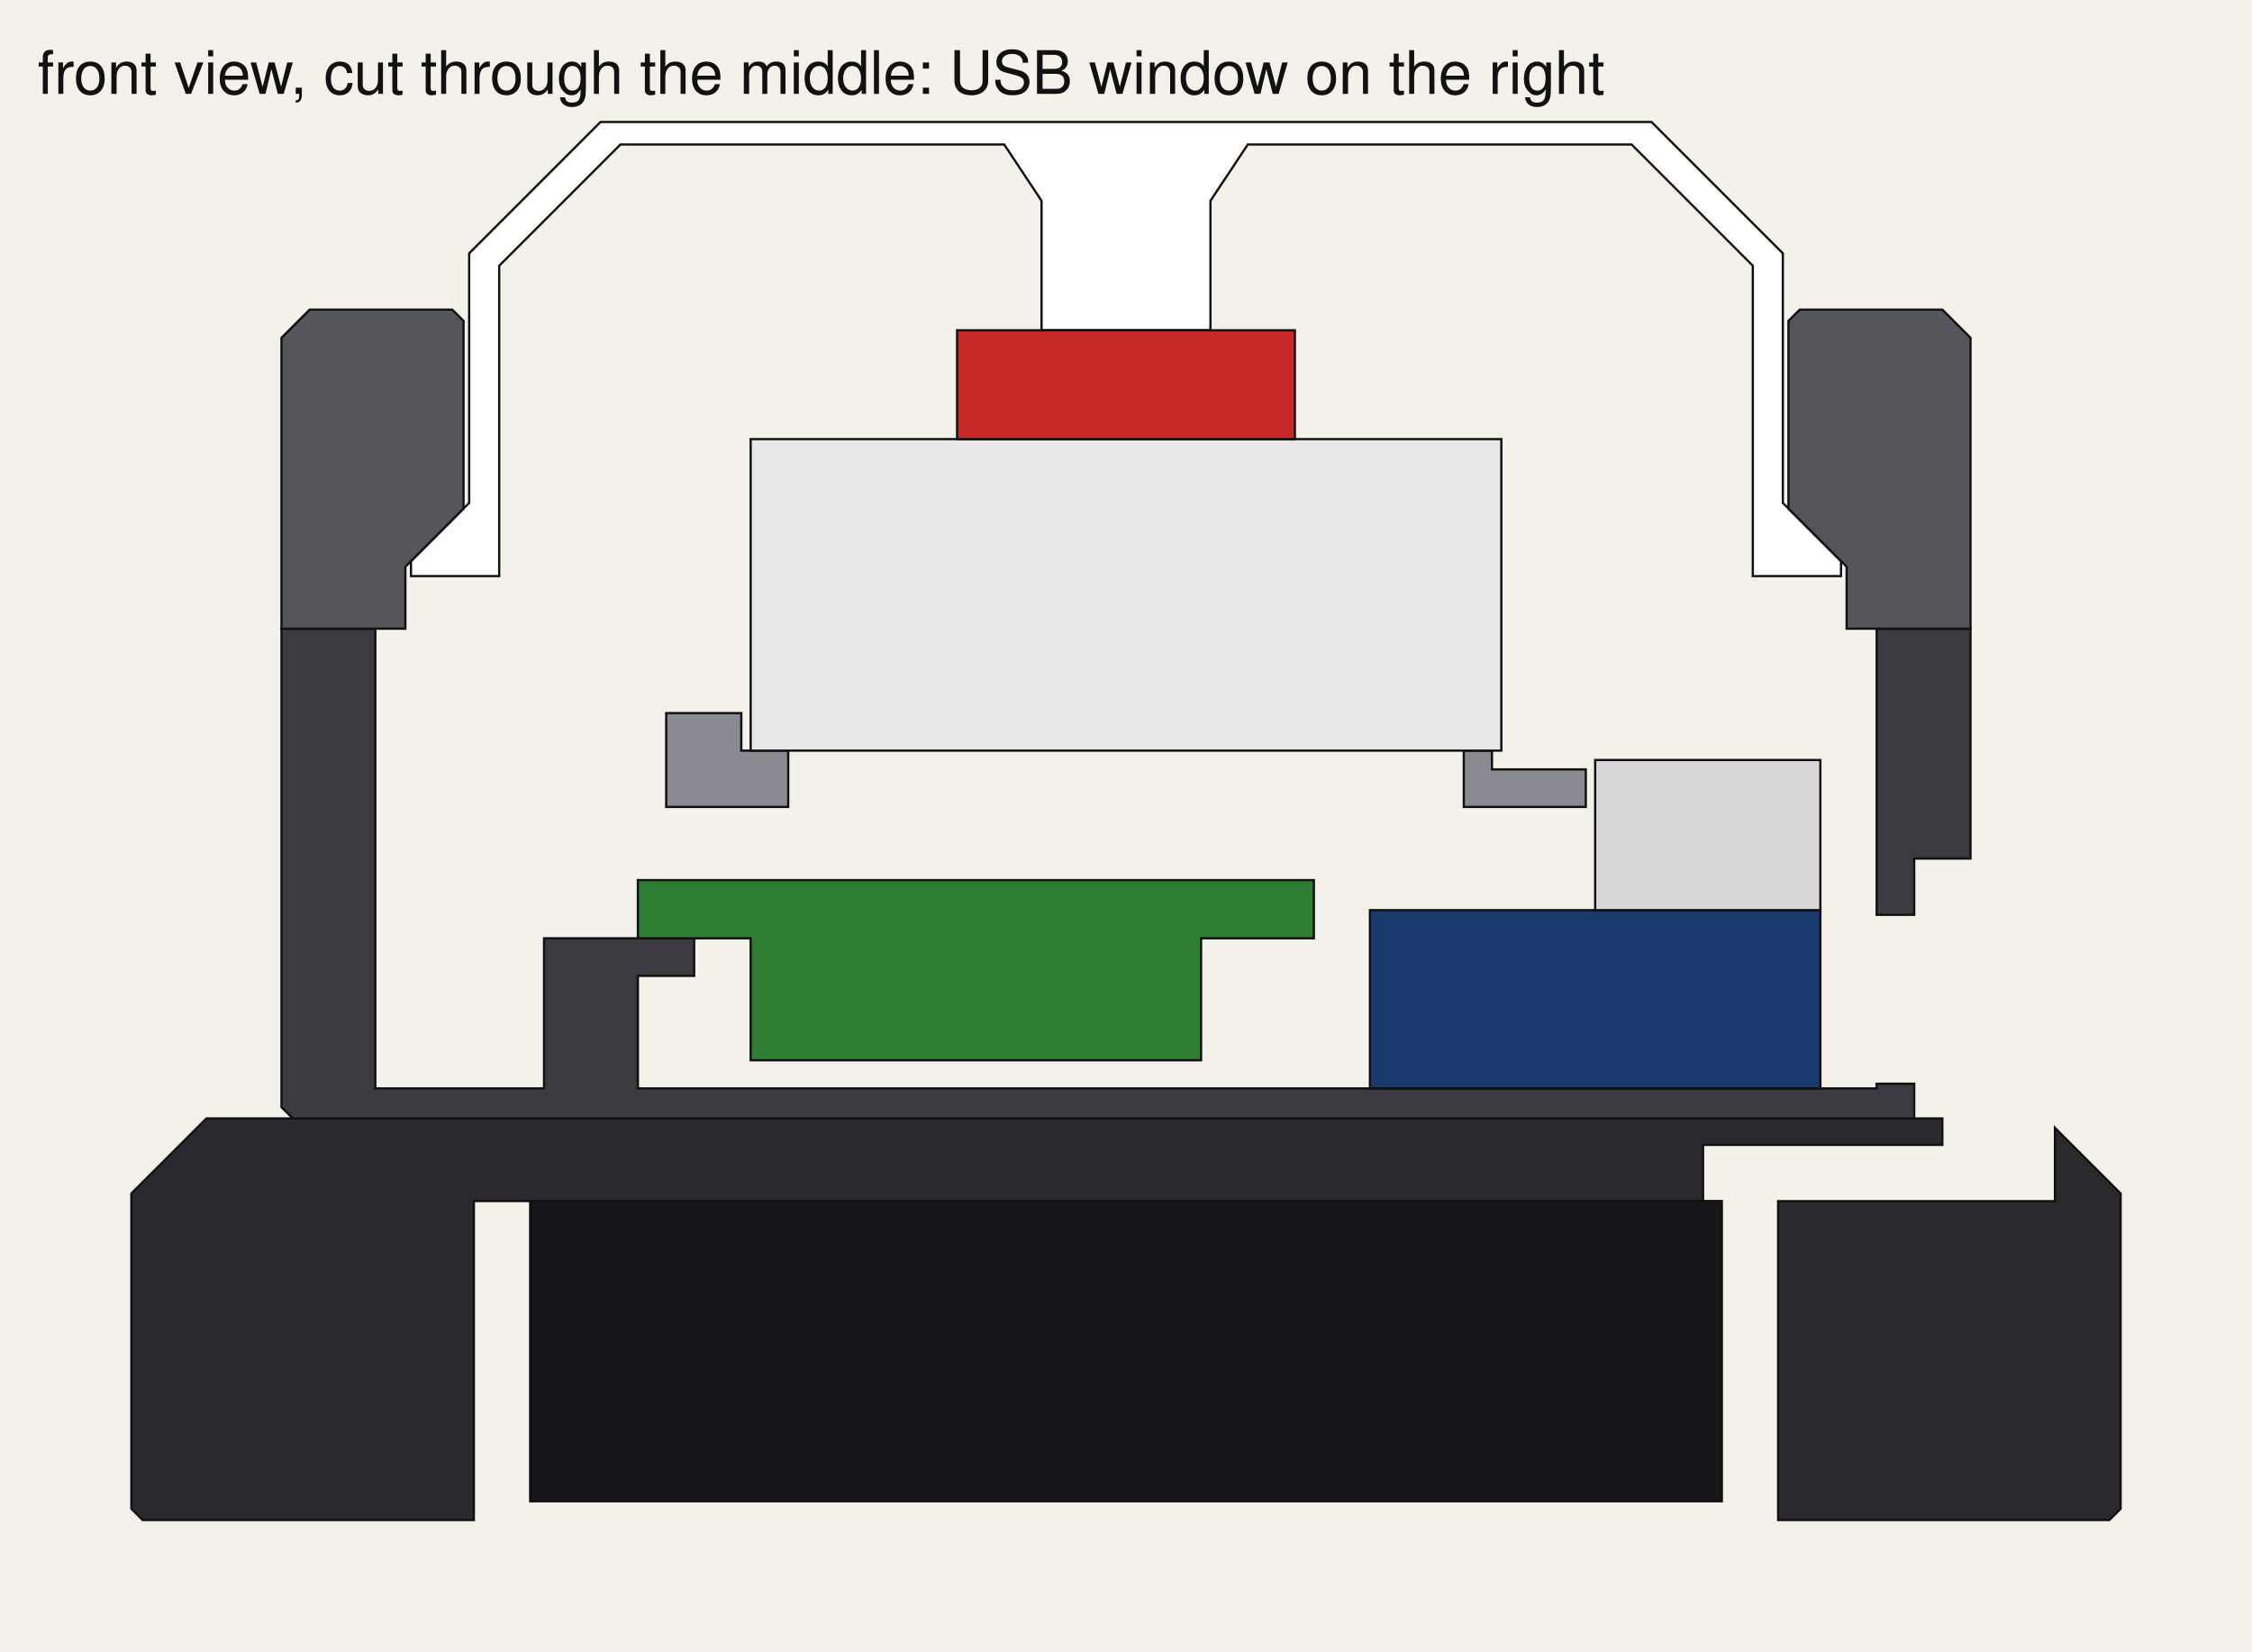
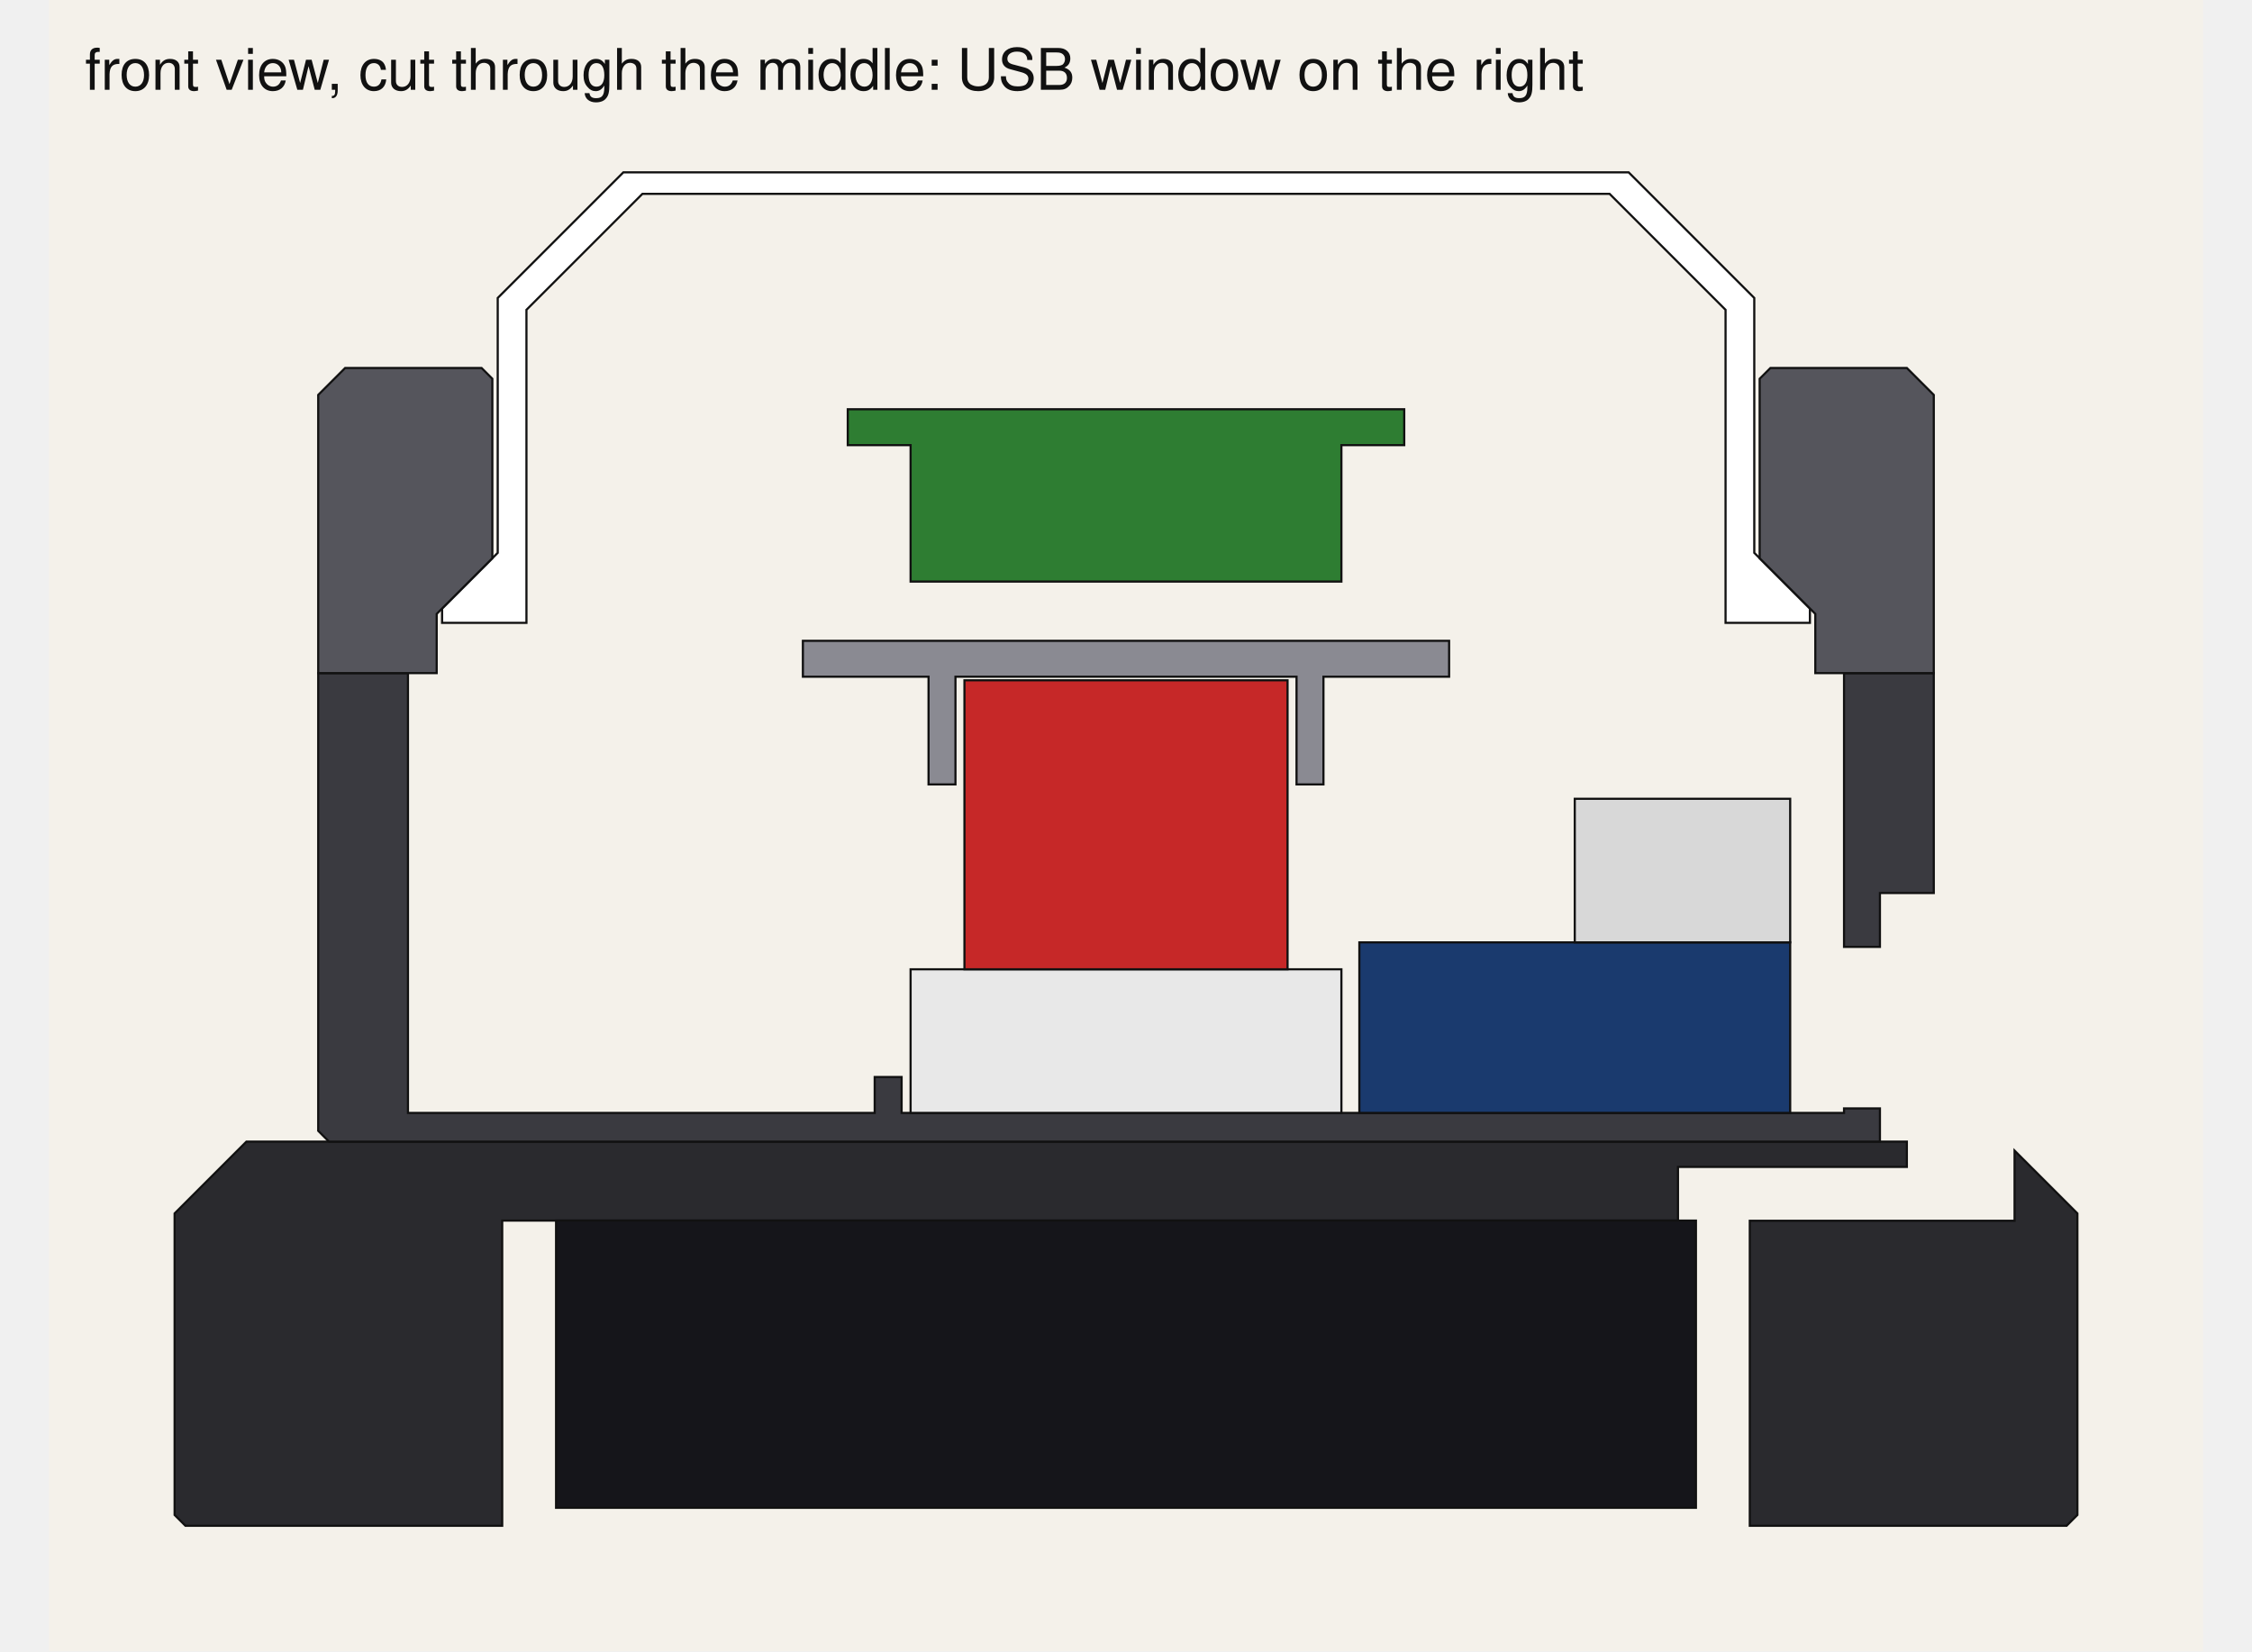
- <svg xmlns="http://www.w3.org/2000/svg" viewBox="-60 -58 120 88" width="1320" height="968">
-   <rect x="-60" y="-58" width="120" height="88" fill="#f4f1ea" />
+ <svg xmlns="http://www.w3.org/2000/svg" viewBox="-60 -62 120 92" width="1320" height="968">
+   <rect x="-60" y="-62" width="120" height="92" fill="#f4f1ea" />
  <path d="M43.50,2.30 L43.50,3.01 L37.12,3.01 L30.75,3.01 L30.75,4.51 L30.75,6.00 L22.88,6.00 L6.03,6.00 L5.39,6.00 L4.76,6.00 L4.19,6.00 L3.67,6.00 L3.24,6.00 L2.91,6.00 L2.68,6.00 L2.55,6.00 L2.54,6.00 L0.00,6.00 L-2.54,6.00 L-2.55,6.00 L-2.68,6.00 L-2.91,6.00 L-3.24,6.00 L-3.67,6.00 L-4.19,6.00 L-4.76,6.00 L-5.39,6.00 L-6.03,6.00 L-30.81,6.00 L-31.05,6.00 L-31.28,6.00 L-31.55,6.00 L-31.81,6.00 L-32.11,6.00 L-32.40,6.00 L-32.70,6.00 L-33.00,6.00 L-33.30,6.00 L-33.60,6.00 L-33.89,6.00 L-34.19,6.00 L-34.45,6.00 L-34.72,6.00 L-34.74,6.00 L-34.75,6.00 L-34.75,6.01 L-34.75,6.01 L-34.75,12.35 L-34.75,13.40 L-34.75,14.50 L-34.75,23.00 L-43.43,23.00 L-52.40,23.00 L-52.70,22.70 L-53.00,22.40 L-53.00,14.00 L-53.00,5.60 L-50.92,3.52 L-49.00,1.60 L-40.66,1.60 L-40.62,1.60 L-40.51,1.60 L-40.34,1.60 L-40.11,1.60 L-39.85,1.60 L-39.56,1.60 L-39.28,1.60 L-39.03,1.60 L-38.82,1.60 L-38.67,1.60 L-38.58,1.60 L-38.57,1.60 L-32.67,1.60 L-25.50,1.60 L-25.25,1.60 L-24.94,1.60 L-24.58,1.60 L-24.22,1.60 L-23.87,1.60 L-23.56,1.60 L-23.30,1.60 L-23.13,1.60 L0.00,1.60 L23.04,1.60 L23.13,1.60 L23.30,1.60 L23.56,1.60 L23.87,1.60 L24.22,1.60 L24.58,1.60 L24.94,1.60 L25.25,1.60 L25.50,1.60 L32.67,1.60 L40.63,1.60 L41.45,1.60 L41.48,1.60 L43.50,1.60 Z M49.90,2.50 L50.92,3.52 L53.00,5.60 L53.00,14.00 L53.00,22.40 L52.70,22.70 L52.40,23.00 L43.43,23.00 L34.75,23.00 L34.75,14.50 L34.75,13.40 L34.75,12.35 L34.75,8.05 L34.75,6.01 L42.12,6.01 L49.50,6.01 L49.50,4.51 L49.50,4.05 L49.50,2.55 L49.50,2.10 Z" fill="#2a2a2e" fill-rule="evenodd" stroke="#111" stroke-width="0.12" />
-   <path d="M-40.00,0.00 L-39.95,0.00 L-39.90,0.00 L-39.81,0.00 L-39.71,0.00 L-39.57,0.00 L-39.42,0.00 L-39.23,0.00 L-39.04,0.00 L-38.80,0.00 L-38.56,0.00 L-38.28,0.00 L-37.99,0.00 L-37.66,0.00 L-37.33,0.00 L-36.96,0.00 L-36.58,0.00 L-36.16,0.00 L-35.72,0.00 L-35.51,0.00 L-35.08,0.00 L-34.85,0.00 L-34.61,0.00 L-34.42,0.00 L-34.20,0.00 L-33.96,0.00 L-33.71,0.00 L-33.48,0.00 L-33.24,0.00 L-33.00,0.00 L-32.76,0.00 L-32.52,0.00 L-32.27,0.00 L-32.03,0.00 L-31.80,0.00 L-31.58,0.00 L-31.35,0.00 L-31.15,0.00 L-31.09,0.00 L-31.01,0.00 L-31.01,-3.00 L-31.01,-6.00 L-31.01,-7.00 L-31.01,-8.00 L-26.01,-8.00 L-23.01,-8.00 L-23.01,-7.00 L-23.01,-6.00 L-24.14,-6.00 L-26.01,-6.00 L-26.01,-3.00 L-26.01,0.00 L-25.97,0.00 L-25.38,0.00 L-24.62,0.00 L-23.83,0.00 L-23.04,0.00 L-22.22,0.00 L-21.41,0.00 L-20.56,0.00 L-19.72,0.00 L-18.86,0.00 L-17.99,0.00 L-17.10,0.00 L-16.21,0.00 L-15.31,0.00 L-14.40,0.00 L-13.48,0.00 L-12.55,0.00 L-11.61,0.00 L-10.67,0.00 L-9.72,0.00 L-8.77,0.00 L-7.80,0.00 L-6.84,0.00 L-5.87,0.00 L-4.91,0.00 L-4.78,0.00 L-4.20,0.00 L-2.20,0.00 L-1.92,0.00 L-0.24,0.00 L2.26,0.00 L4.76,0.00 L5.07,0.00 L5.13,0.00 L5.87,0.00 L6.84,0.00 L7.80,0.00 L8.77,0.00 L9.72,0.00 L10.78,0.00 L11.00,0.00 L11.75,0.00 L12.50,0.00 L22.44,0.00 L25.24,0.00 L25.86,0.00 L38.28,0.00 L38.56,0.00 L38.80,0.00 L39.04,0.00 L39.23,0.00 L39.42,0.00 L39.57,0.00 L39.71,0.00 L39.81,0.00 L39.90,0.00 L39.95,0.00 L40.00,0.00 L40.00,-0.25 L40.40,-0.25 L42.00,-0.25 L42.00,1.17 L42.00,1.60 L41.56,1.60 L41.55,1.60 L41.55,1.60 L38.51,1.60 L38.51,1.60 L35.14,1.60 L29.60,1.60 L24.66,1.60 L24.46,1.60 L24.21,1.60 L23.93,1.60 L23.64,1.60 L23.35,1.60 L23.09,1.60 L22.88,1.60 L22.73,1.60 L0.00,1.60 L-22.64,1.60 L-22.65,1.60 L-22.73,1.60 L-22.88,1.60 L-23.09,1.60 L-23.35,1.60 L-23.64,1.60 L-23.93,1.60 L-24.21,1.60 L-24.46,1.60 L-24.66,1.60 L-29.60,1.60 L-37.18,1.60 L-37.20,1.60 L-37.29,1.60 L-37.42,1.60 L-37.59,1.60 L-37.79,1.60 L-38.01,1.60 L-38.23,1.60 L-38.42,1.60 L-38.59,1.60 L-38.71,1.60 L-38.78,1.60 L-44.40,1.60 L-44.70,1.30 L-45.00,1.00 L-45.00,-11.75 L-45.00,-24.50 L-40.57,-24.50 L-40.49,-24.50 L-40.31,-24.50 L-40.00,-24.50 Z M45.00,-15.65 L45.00,-12.25 L43.50,-12.25 L42.00,-12.25 L42.00,-10.49 L42.00,-9.25 L40.59,-9.25 L40.40,-9.25 L40.00,-9.25 L40.00,-24.50 L40.31,-24.50 L40.49,-24.50 L45.00,-24.50 Z" fill="#3a3a40" fill-rule="evenodd" stroke="#111" stroke-width="0.12" />
-   <path d="M-20.50,-19.00 L-20.50,-18.00 L-19.11,-18.00 L-18.00,-18.00 L-18.00,-16.50 L-18.00,-15.00 L-20.45,-15.00 L-24.50,-15.00 L-24.50,-16.50 L-24.50,-18.00 L-24.50,-19.00 L-24.50,-20.00 L-22.22,-20.00 L-20.50,-20.00 Z M19.50,-17.50 L19.50,-17.00 L22.00,-17.00 L24.50,-17.00 L24.50,-16.47 L24.50,-15.00 L20.45,-15.00 L18.00,-15.00 L18.00,-16.50 L18.00,-18.00 L18.94,-18.00 L19.50,-18.00 Z" fill="#8a8a92" fill-rule="evenodd" stroke="#111" stroke-width="0.12" />
-   <path d="M35.00,-44.50 L35.00,-31.20 L38.10,-28.10 L38.10,-27.30 L33.40,-27.30 L33.40,-43.84 L26.94,-50.30 L6.49,-50.30 L4.50,-47.30 L4.50,-40.40 L4.46,-40.40 L4.42,-40.40 L4.35,-40.40 L4.27,-40.40 L4.16,-40.40 L4.04,-40.40 L3.90,-40.40 L3.75,-40.40 L3.57,-40.40 L3.39,-40.40 L3.18,-40.40 L2.97,-40.40 L2.74,-40.40 L2.51,-40.40 L2.25,-40.40 L1.99,-40.40 L1.72,-40.40 L1.45,-40.40 L1.16,-40.40 L0.88,-40.40 L0.59,-40.40 L0.29,-40.40 L0.00,-40.40 L-0.29,-40.40 L-0.59,-40.40 L-0.88,-40.40 L-1.16,-40.40 L-1.45,-40.40 L-1.72,-40.40 L-1.99,-40.40 L-2.25,-40.40 L-2.51,-40.40 L-2.74,-40.40 L-2.97,-40.40 L-3.18,-40.40 L-3.39,-40.40 L-3.57,-40.40 L-3.75,-40.40 L-3.90,-40.40 L-4.04,-40.40 L-4.16,-40.40 L-4.27,-40.40 L-4.35,-40.40 L-4.42,-40.40 L-4.46,-40.40 L-4.50,-40.40 L-4.50,-47.30 L-6.49,-50.30 L-26.94,-50.30 L-33.40,-43.84 L-33.40,-27.30 L-38.10,-27.30 L-38.10,-28.10 L-35.00,-31.20 L-35.00,-44.50 L-28.00,-51.50 L0.00,-51.50 L28.00,-51.50 Z" fill="#ffffff" fill-rule="evenodd" stroke="#111" stroke-width="0.12" />
+   <path d="M-40.00,0.00 L-39.95,0.00 L-39.90,0.00 L-39.81,0.00 L-39.71,0.00 L-39.57,0.00 L-39.42,0.00 L-39.23,0.00 L-39.04,0.00 L-38.80,0.00 L-38.56,0.00 L-38.28,0.00 L-37.99,0.00 L-37.66,0.00 L-37.33,0.00 L-36.96,0.00 L-36.58,0.00 L-36.16,0.00 L-35.72,0.00 L-35.51,0.00 L-35.08,0.00 L-34.85,0.00 L-34.61,0.00 L-34.42,0.00 L-34.20,0.00 L-33.96,0.00 L-33.71,0.00 L-33.48,0.00 L-33.24,0.00 L-33.00,0.00 L-32.76,0.00 L-32.52,0.00 L-32.27,0.00 L-32.03,0.00 L-31.80,0.00 L-31.58,0.00 L-31.35,0.00 L-31.15,0.00 L-30.92,0.00 L-30.72,0.00 L-30.53,0.00 L-30.38,0.00 L-30.25,0.00 L-30.06,0.00 L-29.96,0.00 L-29.79,0.00 L-29.65,0.00 L-29.57,0.00 L-29.53,0.00 L-29.51,0.00 L-29.18,0.00 L-29.04,0.00 L-28.94,0.00 L-28.87,0.00 L-28.28,0.00 L-27.59,0.00 L-26.86,0.00 L-26.13,0.00 L-25.38,0.00 L-24.62,0.00 L-23.83,0.00 L-23.04,0.00 L-22.22,0.00 L-21.41,0.00 L-20.56,0.00 L-19.72,0.00 L-18.86,0.00 L-17.99,0.00 L-17.10,0.00 L-16.21,0.00 L-15.31,0.00 L-14.40,0.00 L-14.36,0.00 L-14.00,0.00 L-14.00,-1.36 L-14.00,-2.00 L-12.94,-2.00 L-12.50,-2.00 L-12.50,-1.39 L-12.50,0.00 L-11.48,0.00 L-11.40,0.00 L-11.29,0.00 L-11.15,0.00 L-10.97,0.00 L-10.78,0.00 L-10.57,0.00 L-10.36,0.00 L-10.15,0.00 L-9.96,0.00 L-0.28,0.00 L-0.05,0.00 L0.17,0.00 L0.37,0.00 L0.54,0.00 L0.67,0.00 L0.77,0.00 L0.83,0.00 L0.85,0.00 L2.25,0.00 L2.38,0.00 L3.05,0.00 L3.53,0.00 L4.00,0.00 L4.47,0.00 L4.94,0.00 L5.40,0.00 L5.82,0.00 L5.84,0.00 L5.89,0.00 L5.99,0.00 L6.12,0.00 L6.28,0.00 L6.47,0.00 L6.67,0.00 L6.88,0.00 L7.09,0.00 L10.57,0.00 L10.57,0.00 L10.78,0.00 L12.51,0.00 L25.25,0.00 L25.87,0.00 L38.28,0.00 L38.56,0.00 L38.80,0.00 L39.04,0.00 L39.23,0.00 L39.42,0.00 L39.57,0.00 L39.71,0.00 L39.81,0.00 L39.90,0.00 L39.95,0.00 L40.00,0.00 L40.00,-0.25 L40.40,-0.25 L42.00,-0.25 L42.00,1.17 L42.00,1.60 L41.56,1.60 L41.55,1.60 L41.55,1.60 L38.51,1.60 L38.51,1.60 L35.14,1.60 L29.60,1.60 L24.66,1.60 L24.46,1.60 L24.21,1.60 L23.93,1.60 L23.64,1.60 L23.35,1.60 L23.09,1.60 L22.88,1.60 L22.73,1.60 L0.00,1.60 L-22.64,1.60 L-22.65,1.60 L-22.73,1.60 L-22.88,1.60 L-23.09,1.60 L-23.35,1.60 L-23.64,1.60 L-23.93,1.60 L-24.21,1.60 L-24.46,1.60 L-24.66,1.60 L-29.60,1.60 L-37.18,1.60 L-37.20,1.60 L-37.29,1.60 L-37.42,1.60 L-37.59,1.60 L-37.79,1.60 L-38.01,1.60 L-38.23,1.60 L-38.42,1.60 L-38.59,1.60 L-38.71,1.60 L-38.78,1.60 L-44.40,1.60 L-44.70,1.30 L-45.00,1.00 L-45.00,-11.75 L-45.00,-24.50 L-40.57,-24.50 L-40.49,-24.50 L-40.31,-24.50 L-40.00,-24.50 Z M45.00,-15.65 L45.00,-12.25 L43.50,-12.25 L42.00,-12.25 L42.00,-10.49 L42.00,-9.25 L40.59,-9.25 L40.40,-9.25 L40.00,-9.25 L40.00,-24.50 L40.31,-24.50 L40.49,-24.50 L45.00,-24.50 Z" fill="#3a3a40" fill-rule="evenodd" stroke="#111" stroke-width="0.12" />
+   <path d="M35.00,-45.40 L35.00,-31.20 L38.10,-28.10 L38.10,-27.30 L33.40,-27.30 L33.40,-44.74 L26.94,-51.20 L0.00,-51.20 L-26.94,-51.20 L-33.40,-44.74 L-33.40,-27.30 L-38.10,-27.30 L-38.10,-28.10 L-35.00,-31.20 L-35.00,-45.40 L-28.00,-52.40 L0.00,-52.40 L28.00,-52.40 Z" fill="#ffffff" fill-rule="evenodd" stroke="#111" stroke-width="0.12" />
+   <path d="M18.00,-24.30 L17.98,-24.30 L17.96,-24.30 L17.91,-24.30 L17.87,-24.30 L17.81,-24.30 L17.74,-24.30 L17.65,-24.30 L17.57,-24.30 L17.46,-24.30 L17.35,-24.30 L17.22,-24.30 L17.10,-24.30 L16.95,-24.30 L16.80,-24.30 L16.63,-24.30 L16.46,-24.30 L16.27,-24.30 L16.08,-24.30 L15.87,-24.30 L15.67,-24.30 L15.44,-24.30 L15.21,-24.30 L14.97,-24.30 L14.72,-24.30 L14.46,-24.30 L14.19,-24.30 L13.91,-24.30 L13.63,-24.30 L13.34,-24.30 L13.04,-24.30 L12.73,-24.30 L12.42,-24.30 L12.09,-24.30 L11.76,-24.30 L11.42,-24.30 L11.19,-24.30 L11.00,-24.30 L11.00,-21.30 L11.00,-18.30 L10.20,-18.30 L9.50,-18.30 L9.50,-21.30 L9.50,-24.30 L0.00,-24.30 L-9.50,-24.30 L-9.50,-21.30 L-9.50,-18.30 L-10.20,-18.30 L-11.00,-18.30 L-11.00,-21.30 L-11.00,-24.30 L-11.19,-24.30 L-11.42,-24.30 L-11.76,-24.30 L-12.09,-24.30 L-12.42,-24.30 L-12.73,-24.30 L-13.04,-24.30 L-13.34,-24.30 L-13.63,-24.30 L-13.91,-24.30 L-14.19,-24.30 L-14.46,-24.30 L-14.72,-24.30 L-14.97,-24.30 L-15.21,-24.30 L-15.44,-24.30 L-15.67,-24.30 L-15.87,-24.30 L-16.08,-24.30 L-16.27,-24.30 L-16.46,-24.30 L-16.63,-24.30 L-16.80,-24.30 L-16.95,-24.30 L-17.10,-24.30 L-17.22,-24.30 L-17.35,-24.30 L-17.46,-24.30 L-17.57,-24.30 L-17.65,-24.30 L-17.74,-24.30 L-17.81,-24.30 L-17.87,-24.30 L-17.91,-24.30 L-17.96,-24.30 L-17.98,-24.30 L-18.00,-24.30 L-18.00,-26.30 L-17.98,-26.30 L-17.96,-26.30 L-17.91,-26.30 L-17.87,-26.30 L-17.81,-26.30 L-17.74,-26.30 L-17.65,-26.30 L-17.57,-26.30 L-17.46,-26.30 L-17.35,-26.30 L-17.22,-26.30 L-17.10,-26.30 L-16.95,-26.30 L-16.80,-26.30 L-16.63,-26.30 L-16.46,-26.30 L-16.27,-26.30 L-16.08,-26.30 L-15.87,-26.30 L-15.67,-26.30 L-15.44,-26.30 L-15.21,-26.30 L-14.97,-26.30 L-14.72,-26.30 L-14.46,-26.30 L-14.19,-26.30 L-13.91,-26.30 L-13.63,-26.30 L-13.34,-26.30 L-13.04,-26.30 L-12.73,-26.30 L-12.42,-26.30 L-12.09,-26.30 L-11.76,-26.30 L-11.42,-26.30 L1.09,-26.30 L1.59,-26.30 L2.07,-26.30 L2.54,-26.30 L2.98,-26.30 L3.41,-26.30 L3.82,-26.30 L4.22,-26.30 L4.60,-26.30 L4.98,-26.30 L5.34,-26.30 L5.70,-26.30 L6.05,-26.30 L6.39,-26.30 L6.72,-26.30 L7.05,-26.30 L7.37,-26.30 L7.69,-26.30 L8.00,-26.30 L8.31,-26.30 L8.61,-26.30 L8.92,-26.30 L9.22,-26.30 L9.52,-26.30 L9.82,-26.30 L10.12,-26.30 L10.42,-26.30 L10.72,-26.30 L10.95,-26.30 L11.08,-26.30 L11.42,-26.30 L11.76,-26.30 L12.09,-26.30 L12.42,-26.30 L12.73,-26.30 L13.04,-26.30 L13.34,-26.30 L13.63,-26.30 L13.91,-26.30 L14.19,-26.30 L14.46,-26.30 L14.72,-26.30 L14.97,-26.30 L15.21,-26.30 L15.44,-26.30 L15.67,-26.30 L15.87,-26.30 L16.08,-26.30 L16.27,-26.30 L16.46,-26.30 L16.63,-26.30 L16.80,-26.30 L16.95,-26.30 L17.10,-26.30 L17.22,-26.30 L17.35,-26.30 L17.46,-26.30 L17.57,-26.30 L17.65,-26.30 L17.74,-26.30 L17.81,-26.30 L17.87,-26.30 L17.91,-26.30 L17.96,-26.30 L17.98,-26.30 L18.00,-26.30 Z" fill="#8a8a92" fill-rule="evenodd" stroke="#111" stroke-width="0.12" />
  <path d="M-35.30,-40.90 L-35.30,-30.90 L-38.40,-27.80 L-38.40,-24.50 L-38.80,-24.50 L-39.07,-24.50 L-39.23,-24.50 L-45.00,-24.50 L-45.00,-32.25 L-45.00,-40.00 L-44.24,-40.76 L-43.50,-41.50 L-43.21,-41.50 L-43.17,-41.50 L-43.07,-41.50 L-42.91,-41.50 L-42.70,-41.50 L-42.46,-41.50 L-42.44,-41.50 L-36.37,-41.50 L-36.37,-41.50 L-35.90,-41.50 Z M44.24,-40.76 L45.00,-40.00 L45.00,-32.25 L45.00,-24.50 L39.23,-24.50 L39.07,-24.50 L38.80,-24.50 L38.40,-24.50 L38.40,-27.80 L35.30,-30.90 L35.30,-40.90 L35.90,-41.50 L36.23,-41.50 L41.40,-41.50 L41.52,-41.50 L41.59,-41.50 L41.60,-41.50 L41.80,-41.50 L42.13,-41.50 L42.43,-41.50 L42.70,-41.50 L42.91,-41.50 L43.07,-41.50 L43.17,-41.50 L43.21,-41.50 L43.50,-41.50 Z" fill="#55555c" fill-rule="evenodd" stroke="#111" stroke-width="0.12" />
-   <path d="M10.01,-9.55 L10.01,-8.00 L6.20,-8.00 L4.00,-8.00 L4.00,-4.75 L4.00,-1.50 L-8.00,-1.50 L-20.00,-1.50 L-20.00,-4.75 L-20.00,-8.00 L-22.20,-8.00 L-26.01,-8.00 L-26.01,-9.55 L-26.01,-11.10 L-20.01,-11.10 L-8.00,-11.10 L4.01,-11.10 L10.01,-11.10 Z" fill="#2e7d32" fill-rule="evenodd" stroke="#111" stroke-width="0.12" />
-   <path d="M20.00,-26.30 L20.00,-18.00 L0.00,-18.00 L-20.00,-18.00 L-20.00,-26.30 L-20.00,-34.60 L0.00,-34.60 L20.00,-34.60 Z" fill="#e8e8e8" fill-rule="evenodd" stroke="#111" stroke-width="0.12" />
-   <path d="M9.00,-37.50 L9.00,-34.60 L0.00,-34.60 L-9.00,-34.60 L-9.00,-37.50 L-9.00,-40.40 L0.00,-40.40 L9.00,-40.40 Z" fill="#c62828" fill-rule="evenodd" stroke="#111" stroke-width="0.12" />
+   <path d="M12.00,-2.40 L12.00,0.00 L11.31,0.00 L11.27,0.00 L11.22,0.00 L11.15,0.00 L11.06,0.00 L10.96,0.00 L10.84,0.00 L10.71,0.00 L10.57,0.00 L10.42,0.00 L10.27,0.00 L10.12,0.00 L9.98,0.00 L9.84,0.00 L9.70,0.00 L9.58,0.00 L-3.30,0.00 L-3.48,0.00 L-3.65,0.00 L-3.82,0.00 L-3.98,0.00 L-4.13,0.00 L-4.26,0.00 L-4.37,0.00 L-4.47,0.00 L-4.54,0.00 L-4.60,0.00 L-4.63,0.00 L-4.65,0.00 L-4.80,0.00 L-9.48,0.00 L-9.58,0.00 L-9.70,0.00 L-9.84,0.00 L-9.98,0.00 L-10.12,0.00 L-10.27,0.00 L-10.42,0.00 L-10.57,0.00 L-10.71,0.00 L-10.84,0.00 L-10.96,0.00 L-11.06,0.00 L-11.15,0.00 L-11.22,0.00 L-11.27,0.00 L-11.31,0.00 L-11.33,0.00 L-12.00,0.00 L-12.00,-5.60 L-12.00,-8.00 L-11.31,-8.00 L-11.27,-8.00 L-11.22,-8.00 L-11.15,-8.00 L-11.06,-8.00 L-10.96,-8.00 L-10.84,-8.00 L-10.71,-8.00 L-10.57,-8.00 L-10.42,-8.00 L-10.27,-8.00 L-10.12,-8.00 L-9.98,-8.00 L-9.84,-8.00 L-9.70,-8.00 L-9.58,-8.00 L-9.48,-8.00 L-9.39,-8.00 L-9.32,-8.00 L-9.27,-8.00 L-9.23,-8.00 L-9.22,-8.00 L-4.80,-8.00 L-4.65,-8.00 L-4.63,-8.00 L-4.60,-8.00 L-4.54,-8.00 L-4.47,-8.00 L-4.37,-8.00 L-4.26,-8.00 L-4.13,-8.00 L-3.98,-8.00 L-3.82,-8.00 L-3.65,-8.00 L-3.48,-8.00 L-3.30,-8.00 L-3.12,-8.00 L-2.94,-8.00 L-2.77,-8.00 L-2.62,-8.00 L-2.48,-8.00 L10.27,-8.00 L10.42,-8.00 L10.57,-8.00 L10.71,-8.00 L10.84,-8.00 L10.96,-8.00 L11.06,-8.00 L11.15,-8.00 L11.22,-8.00 L11.27,-8.00 L11.31,-8.00 L11.33,-8.00 L12.00,-8.00 Z" fill="#e8e8e8" fill-rule="evenodd" stroke="#111" stroke-width="0.12" />
+   <path d="M9.00,-16.05 L9.00,-8.00 L0.00,-8.00 L-9.00,-8.00 L-9.00,-16.05 L-9.00,-24.10 L0.00,-24.10 L9.00,-24.10 Z" fill="#c62828" fill-rule="evenodd" stroke="#111" stroke-width="0.12" />
+   <path d="M15.50,-38.20 L15.50,-37.20 L13.93,-37.20 L12.00,-37.20 L12.00,-33.41 L12.00,-33.40 L12.00,-29.60 L0.00,-29.60 L-12.00,-29.60 L-12.00,-33.40 L-12.00,-33.41 L-12.00,-37.20 L-13.93,-37.20 L-15.50,-37.20 L-15.50,-38.20 L-15.50,-39.20 L-10.33,-39.20 L0.00,-39.20 L10.33,-39.20 L15.50,-39.20 Z" fill="#2e7d32" fill-rule="evenodd" stroke="#111" stroke-width="0.12" />
  <path d="M37.00,-4.75 L37.00,0.00 L25.00,0.00 L13.00,0.00 L13.00,-4.75 L13.00,-9.50 L25.00,-9.50 L37.00,-9.50 Z" fill="#1a3a6e" fill-rule="evenodd" stroke="#111" stroke-width="0.12" />
  <path d="M37.00,-13.50 L37.00,-9.50 L31.00,-9.50 L25.00,-9.50 L25.00,-13.50 L25.00,-17.50 L31.00,-17.50 L37.00,-17.50 Z" fill="#d8d8d8" fill-rule="evenodd" stroke="#111" stroke-width="0.12" />
  <path d="M31.75,14.00 L31.75,22.00 L0.00,22.00 L-31.75,22.00 L-31.75,14.00 L-31.75,6.00 L0.00,6.00 L31.75,6.00 Z" fill="#15151a" fill-rule="evenodd" stroke="#111" stroke-width="0.12" />
-   <text x="-58" y="-53" font-family="Helvetica" font-size="3.2" fill="#111">front view, cut through the middle: USB window on the right</text>
+   <text x="-58" y="-57" font-family="Helvetica" font-size="3.2" fill="#111">front view, cut through the middle: USB window on the right</text>
</svg>
